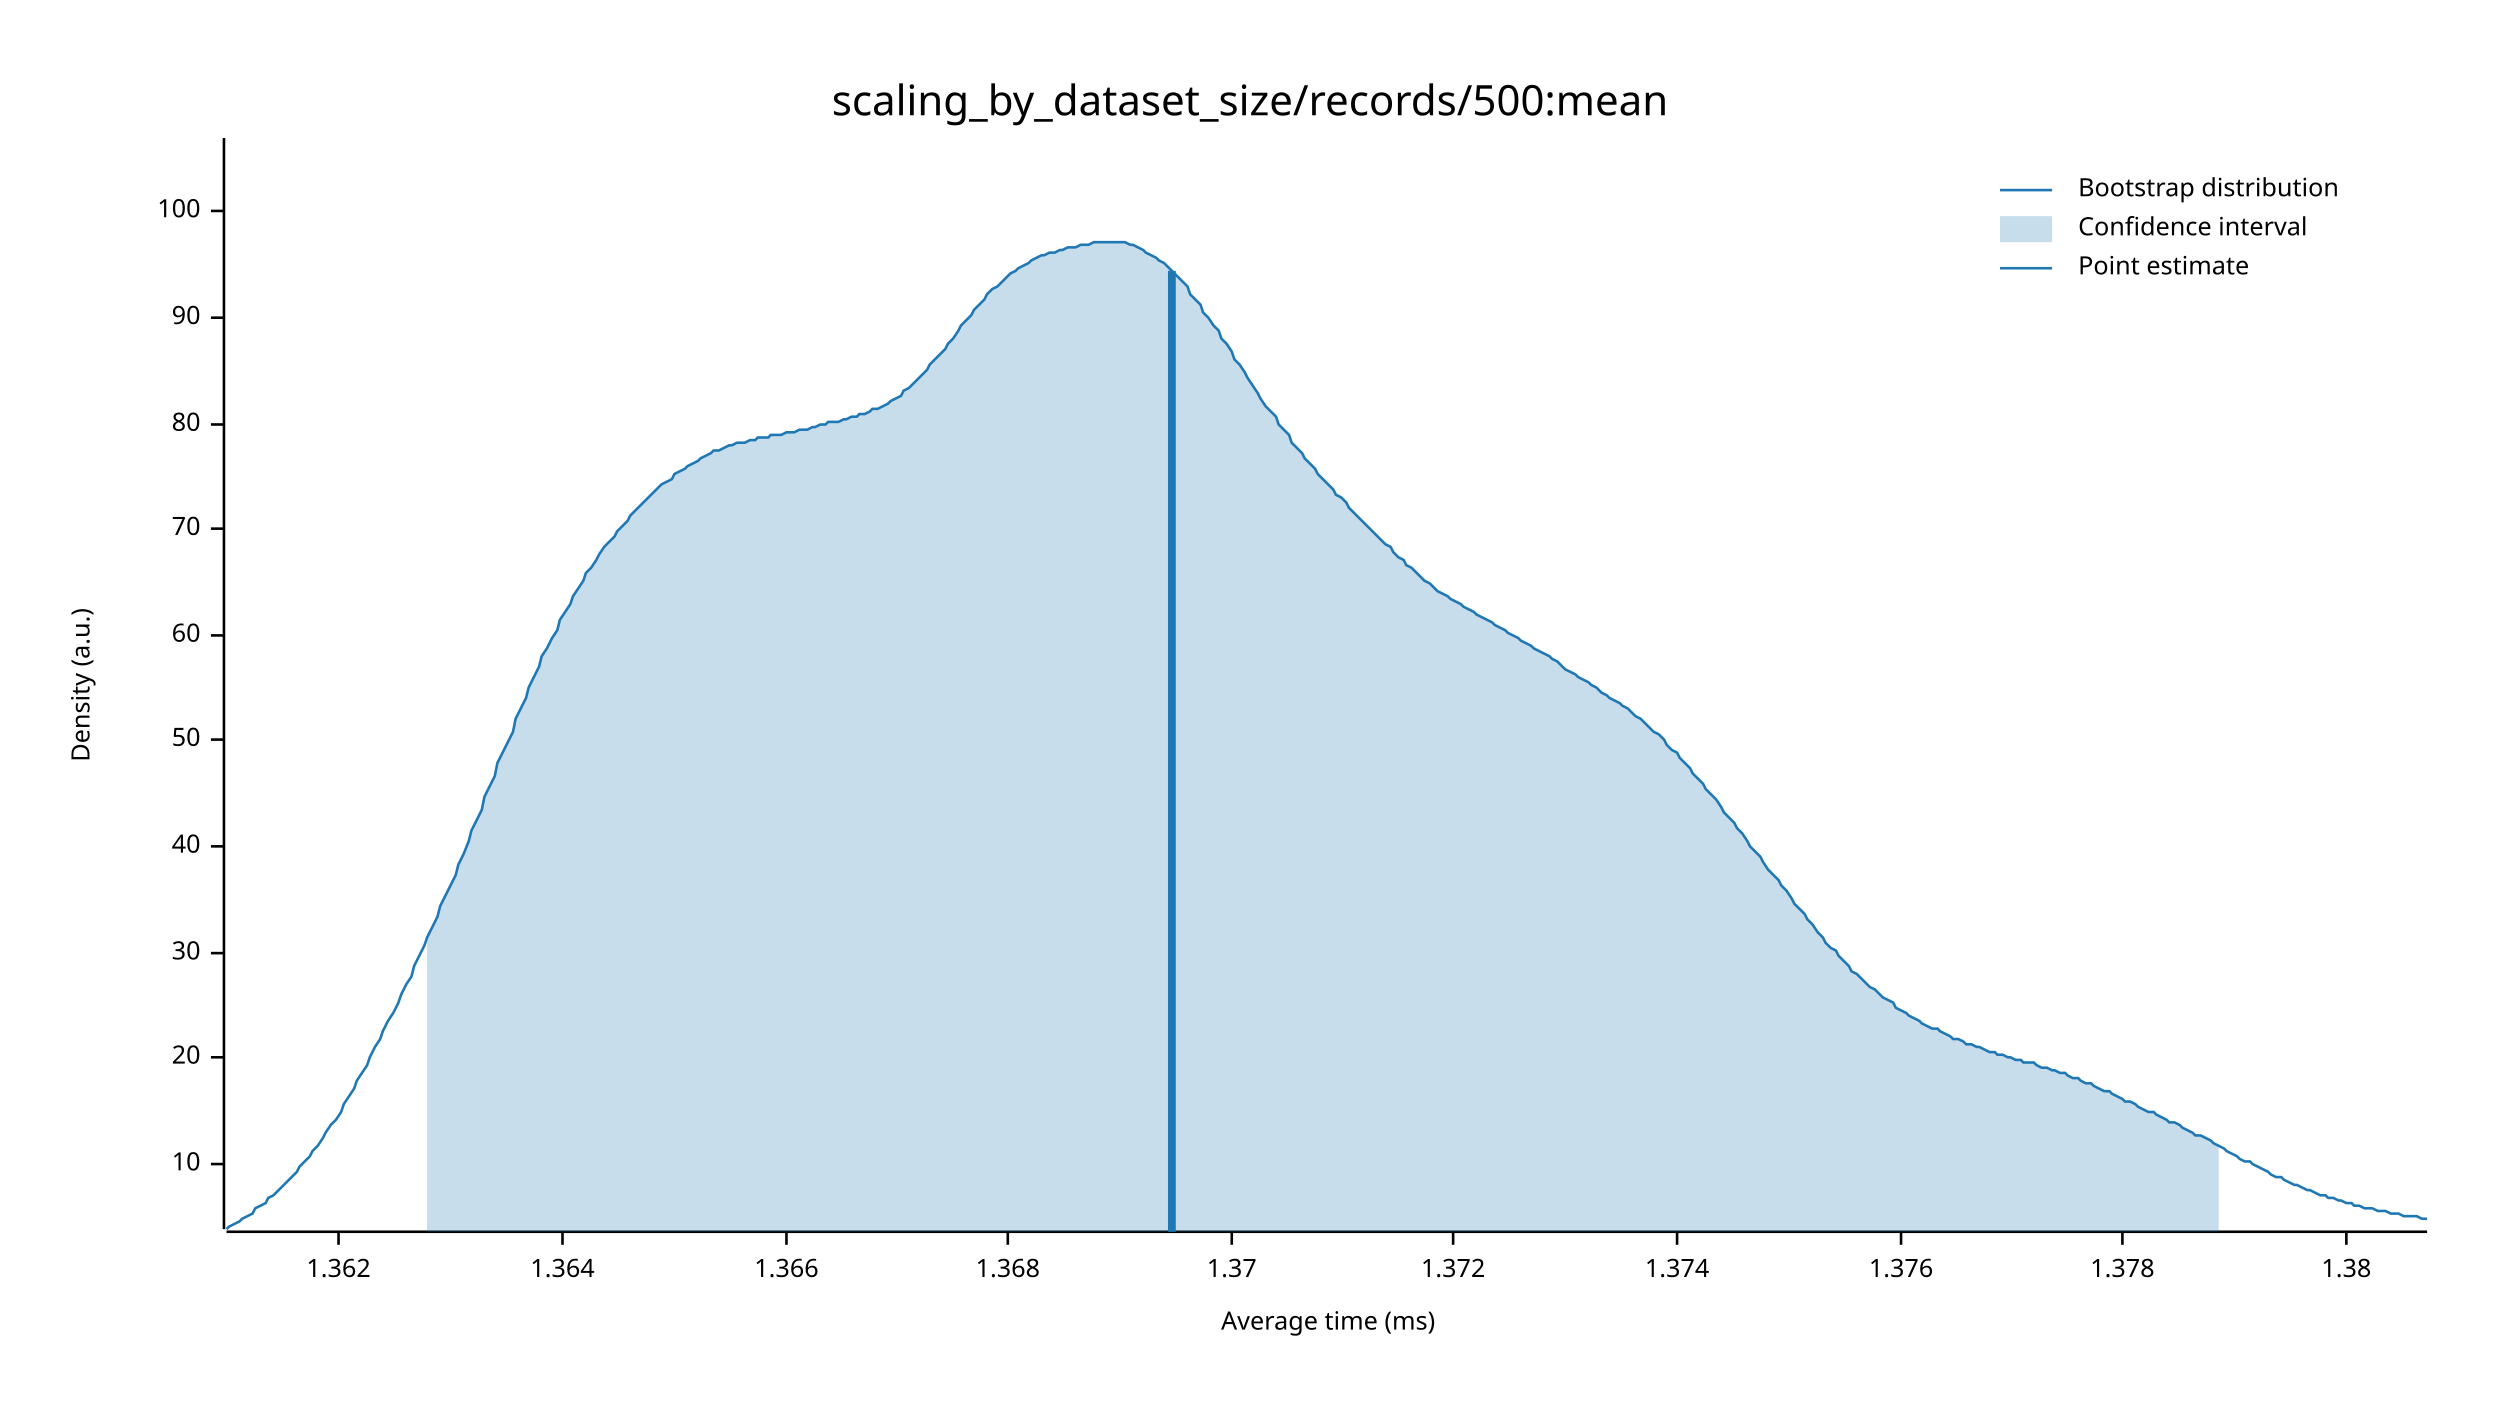
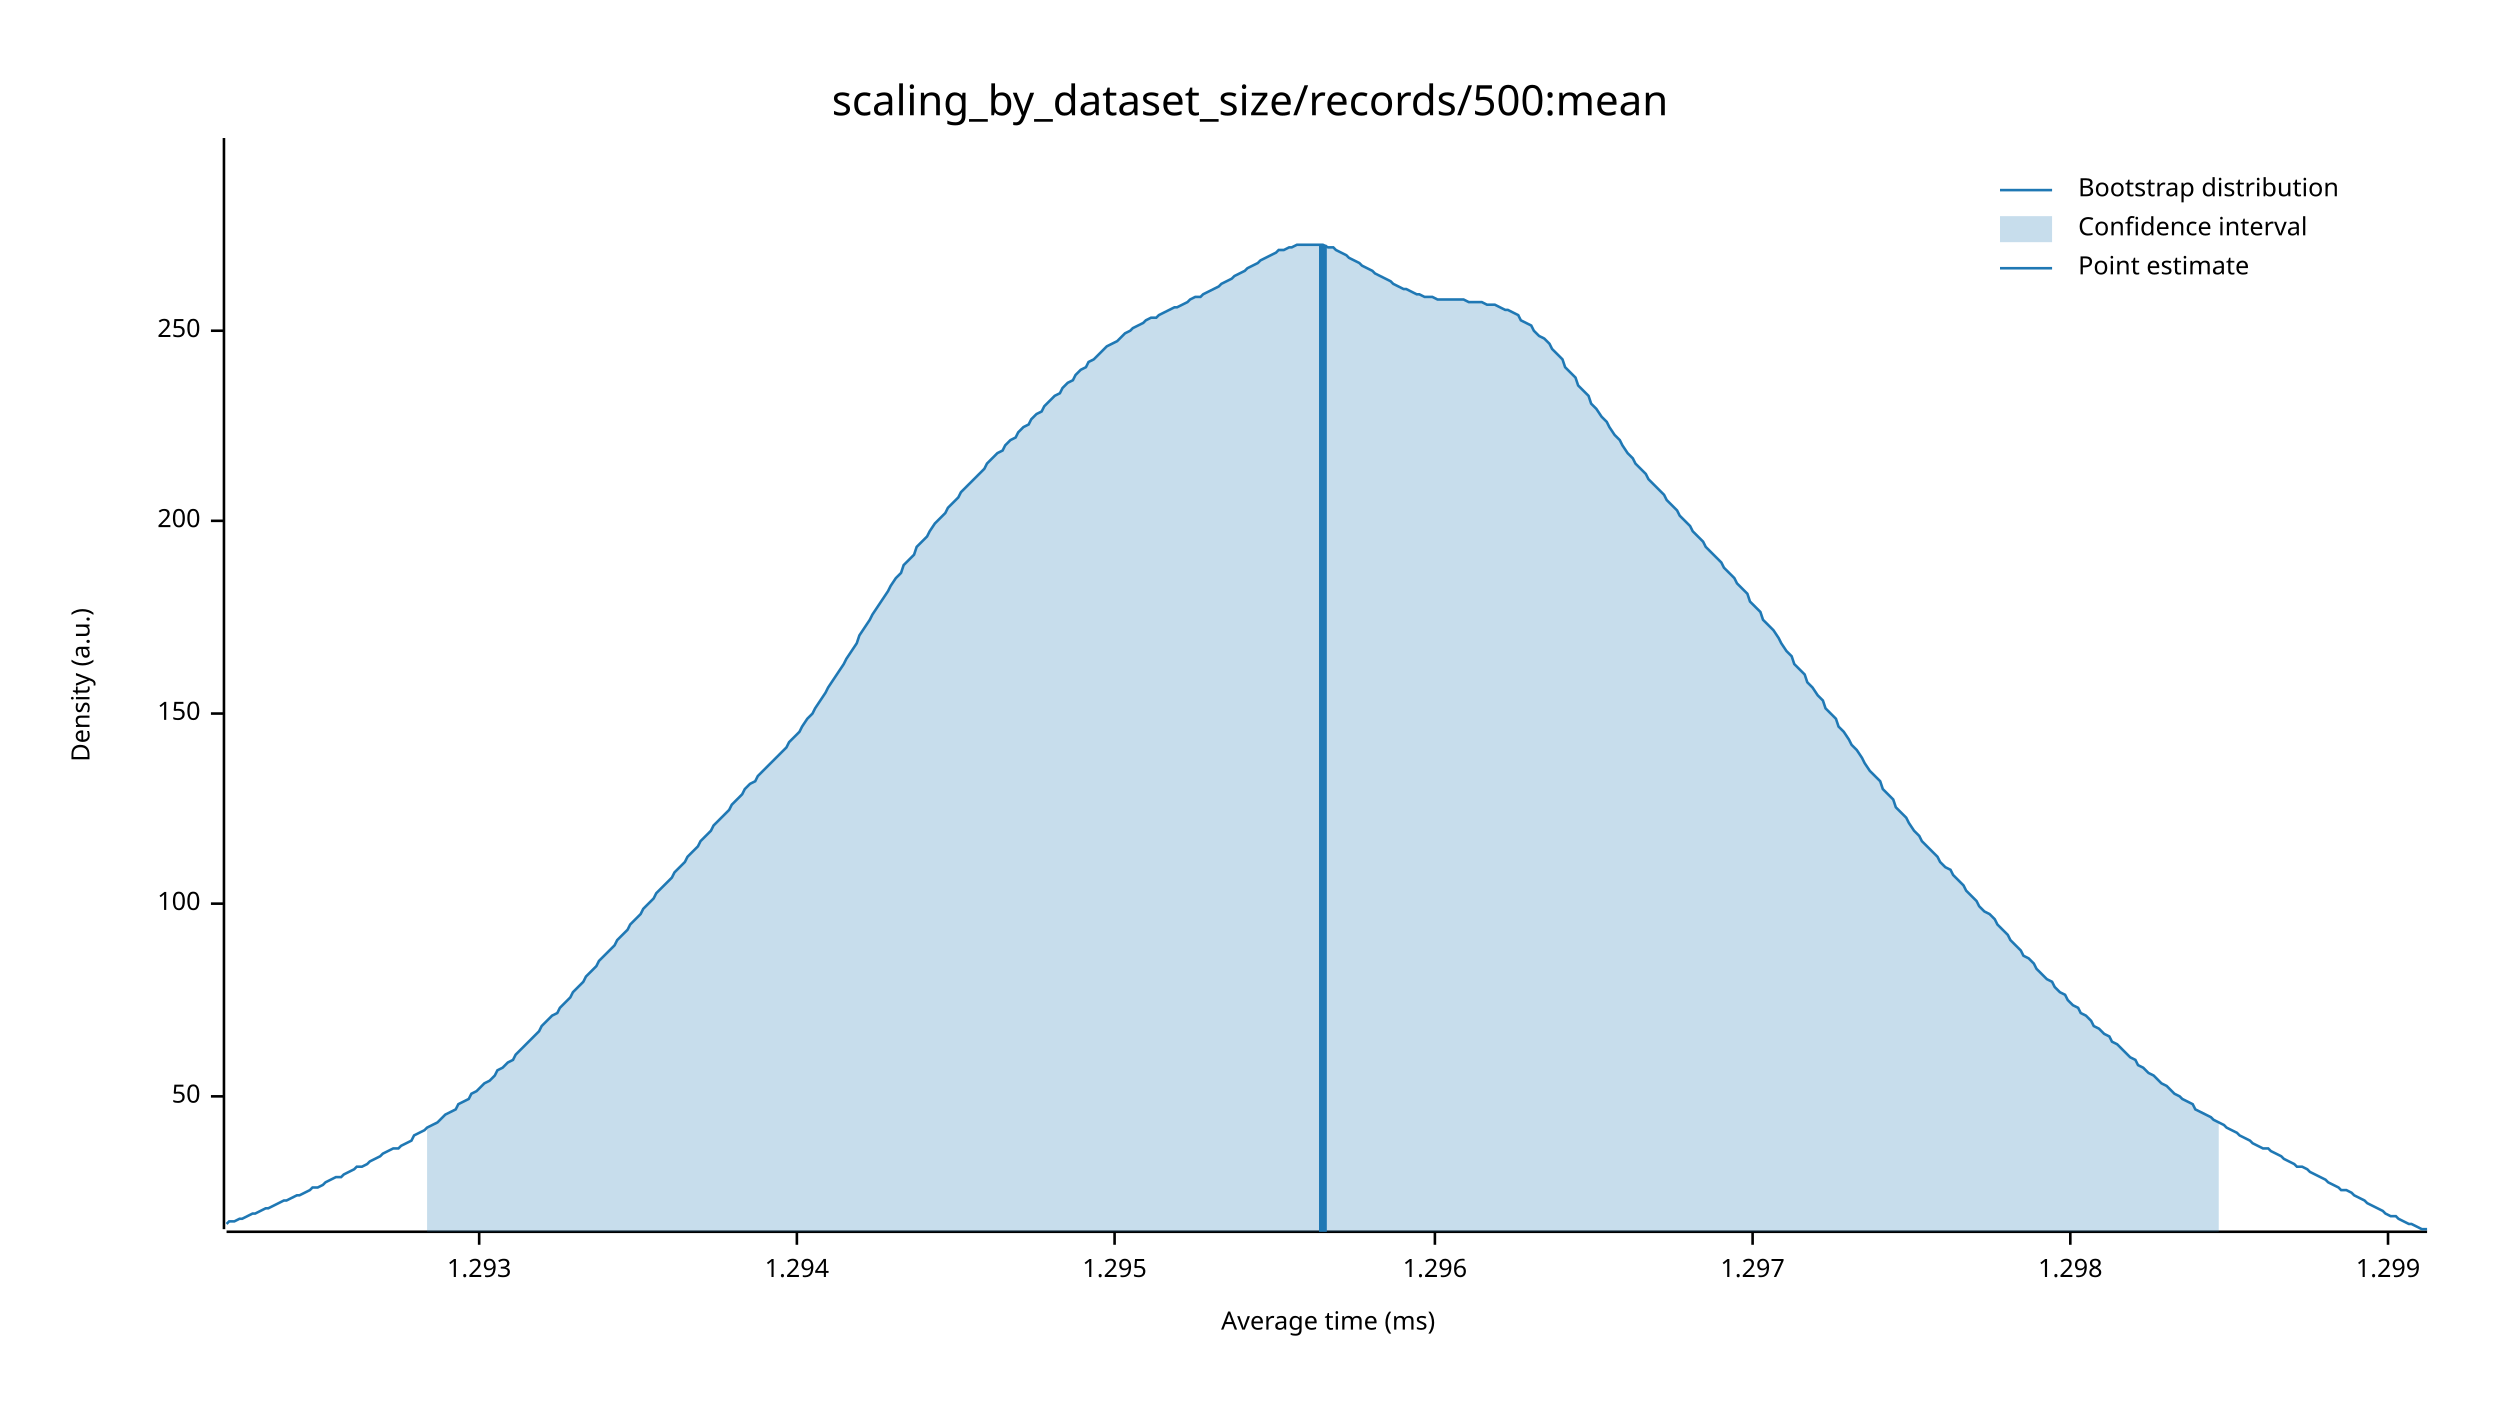
<svg xmlns="http://www.w3.org/2000/svg" width="960" height="540" viewBox="0 0 960 540">
  <text x="480" y="32" dy="0.76em" text-anchor="middle" font-family="sans-serif" font-size="16.129" opacity="1" fill="#000000">
scaling_by_dataset_size/records/500:mean
</text>
  <text x="27" y="263" dy="0.76em" text-anchor="middle" font-family="sans-serif" font-size="9.677" opacity="1" fill="#000000" transform="rotate(270, 27, 263)">
Density (a.u.)
</text>
  <text x="510" y="513" dy="-0.5ex" text-anchor="middle" font-family="sans-serif" font-size="9.677" opacity="1" fill="#000000">
Average time (ms)
</text>
  <polyline fill="none" opacity="1" stroke="#000000" stroke-width="1" points="86,53 86,472 " />
-   <text x="77" y="447" dy="0.5ex" text-anchor="end" font-family="sans-serif" font-size="9.677" opacity="1" fill="#000000">
- 10
- </text>
-   <polyline fill="none" opacity="1" stroke="#000000" stroke-width="1" points="81,447 86,447 " />
-   <text x="77" y="406" dy="0.5ex" text-anchor="end" font-family="sans-serif" font-size="9.677" opacity="1" fill="#000000">
- 20
- </text>
-   <polyline fill="none" opacity="1" stroke="#000000" stroke-width="1" points="81,406 86,406 " />
-   <text x="77" y="366" dy="0.5ex" text-anchor="end" font-family="sans-serif" font-size="9.677" opacity="1" fill="#000000">
- 30
- </text>
-   <polyline fill="none" opacity="1" stroke="#000000" stroke-width="1" points="81,366 86,366 " />
-   <text x="77" y="325" dy="0.5ex" text-anchor="end" font-family="sans-serif" font-size="9.677" opacity="1" fill="#000000">
- 40
- </text>
-   <polyline fill="none" opacity="1" stroke="#000000" stroke-width="1" points="81,325 86,325 " />
-   <text x="77" y="284" dy="0.5ex" text-anchor="end" font-family="sans-serif" font-size="9.677" opacity="1" fill="#000000">
+   <text x="77" y="421" dy="0.5ex" text-anchor="end" font-family="sans-serif" font-size="9.677" opacity="1" fill="#000000">
50
</text>
-   <polyline fill="none" opacity="1" stroke="#000000" stroke-width="1" points="81,284 86,284 " />
-   <text x="77" y="244" dy="0.5ex" text-anchor="end" font-family="sans-serif" font-size="9.677" opacity="1" fill="#000000">
- 60
- </text>
-   <polyline fill="none" opacity="1" stroke="#000000" stroke-width="1" points="81,244 86,244 " />
-   <text x="77" y="203" dy="0.5ex" text-anchor="end" font-family="sans-serif" font-size="9.677" opacity="1" fill="#000000">
- 70
- </text>
-   <polyline fill="none" opacity="1" stroke="#000000" stroke-width="1" points="81,203 86,203 " />
-   <text x="77" y="163" dy="0.5ex" text-anchor="end" font-family="sans-serif" font-size="9.677" opacity="1" fill="#000000">
- 80
- </text>
-   <polyline fill="none" opacity="1" stroke="#000000" stroke-width="1" points="81,163 86,163 " />
-   <text x="77" y="122" dy="0.5ex" text-anchor="end" font-family="sans-serif" font-size="9.677" opacity="1" fill="#000000">
- 90
- </text>
-   <polyline fill="none" opacity="1" stroke="#000000" stroke-width="1" points="81,122 86,122 " />
-   <text x="77" y="81" dy="0.5ex" text-anchor="end" font-family="sans-serif" font-size="9.677" opacity="1" fill="#000000">
+   <polyline fill="none" opacity="1" stroke="#000000" stroke-width="1" points="81,421 86,421 " />
+   <text x="77" y="347" dy="0.5ex" text-anchor="end" font-family="sans-serif" font-size="9.677" opacity="1" fill="#000000">
100
</text>
-   <polyline fill="none" opacity="1" stroke="#000000" stroke-width="1" points="81,81 86,81 " />
+   <polyline fill="none" opacity="1" stroke="#000000" stroke-width="1" points="81,347 86,347 " />
+   <text x="77" y="274" dy="0.5ex" text-anchor="end" font-family="sans-serif" font-size="9.677" opacity="1" fill="#000000">
+ 150
+ </text>
+   <polyline fill="none" opacity="1" stroke="#000000" stroke-width="1" points="81,274 86,274 " />
+   <text x="77" y="200" dy="0.5ex" text-anchor="end" font-family="sans-serif" font-size="9.677" opacity="1" fill="#000000">
+ 200
+ </text>
+   <polyline fill="none" opacity="1" stroke="#000000" stroke-width="1" points="81,200 86,200 " />
+   <text x="77" y="127" dy="0.5ex" text-anchor="end" font-family="sans-serif" font-size="9.677" opacity="1" fill="#000000">
+ 250
+ </text>
+   <polyline fill="none" opacity="1" stroke="#000000" stroke-width="1" points="81,127 86,127 " />
  <polyline fill="none" opacity="1" stroke="#000000" stroke-width="1" points="87,473 932,473 " />
-   <text x="130" y="483" dy="0.76em" text-anchor="middle" font-family="sans-serif" font-size="9.677" opacity="1" fill="#000000">
- 1.362
+   <text x="184" y="483" dy="0.76em" text-anchor="middle" font-family="sans-serif" font-size="9.677" opacity="1" fill="#000000">
+ 1.293
</text>
-   <polyline fill="none" opacity="1" stroke="#000000" stroke-width="1" points="130,473 130,478 " />
-   <text x="216" y="483" dy="0.76em" text-anchor="middle" font-family="sans-serif" font-size="9.677" opacity="1" fill="#000000">
- 1.364
+   <polyline fill="none" opacity="1" stroke="#000000" stroke-width="1" points="184,473 184,478 " />
+   <text x="306" y="483" dy="0.76em" text-anchor="middle" font-family="sans-serif" font-size="9.677" opacity="1" fill="#000000">
+ 1.294
</text>
-   <polyline fill="none" opacity="1" stroke="#000000" stroke-width="1" points="216,473 216,478 " />
-   <text x="302" y="483" dy="0.76em" text-anchor="middle" font-family="sans-serif" font-size="9.677" opacity="1" fill="#000000">
- 1.366
+   <polyline fill="none" opacity="1" stroke="#000000" stroke-width="1" points="306,473 306,478 " />
+   <text x="428" y="483" dy="0.76em" text-anchor="middle" font-family="sans-serif" font-size="9.677" opacity="1" fill="#000000">
+ 1.295
</text>
-   <polyline fill="none" opacity="1" stroke="#000000" stroke-width="1" points="302,473 302,478 " />
-   <text x="387" y="483" dy="0.76em" text-anchor="middle" font-family="sans-serif" font-size="9.677" opacity="1" fill="#000000">
- 1.368
+   <polyline fill="none" opacity="1" stroke="#000000" stroke-width="1" points="428,473 428,478 " />
+   <text x="551" y="483" dy="0.76em" text-anchor="middle" font-family="sans-serif" font-size="9.677" opacity="1" fill="#000000">
+ 1.296
</text>
-   <polyline fill="none" opacity="1" stroke="#000000" stroke-width="1" points="387,473 387,478 " />
-   <text x="473" y="483" dy="0.76em" text-anchor="middle" font-family="sans-serif" font-size="9.677" opacity="1" fill="#000000">
- 1.37
+   <polyline fill="none" opacity="1" stroke="#000000" stroke-width="1" points="551,473 551,478 " />
+   <text x="673" y="483" dy="0.76em" text-anchor="middle" font-family="sans-serif" font-size="9.677" opacity="1" fill="#000000">
+ 1.297
</text>
-   <polyline fill="none" opacity="1" stroke="#000000" stroke-width="1" points="473,473 473,478 " />
-   <text x="558" y="483" dy="0.76em" text-anchor="middle" font-family="sans-serif" font-size="9.677" opacity="1" fill="#000000">
- 1.372
+   <polyline fill="none" opacity="1" stroke="#000000" stroke-width="1" points="673,473 673,478 " />
+   <text x="795" y="483" dy="0.76em" text-anchor="middle" font-family="sans-serif" font-size="9.677" opacity="1" fill="#000000">
+ 1.298
</text>
-   <polyline fill="none" opacity="1" stroke="#000000" stroke-width="1" points="558,473 558,478 " />
-   <text x="644" y="483" dy="0.76em" text-anchor="middle" font-family="sans-serif" font-size="9.677" opacity="1" fill="#000000">
- 1.374
+   <polyline fill="none" opacity="1" stroke="#000000" stroke-width="1" points="795,473 795,478 " />
+   <text x="917" y="483" dy="0.76em" text-anchor="middle" font-family="sans-serif" font-size="9.677" opacity="1" fill="#000000">
+ 1.299
</text>
-   <polyline fill="none" opacity="1" stroke="#000000" stroke-width="1" points="644,473 644,478 " />
-   <text x="730" y="483" dy="0.76em" text-anchor="middle" font-family="sans-serif" font-size="9.677" opacity="1" fill="#000000">
- 1.376
- </text>
-   <polyline fill="none" opacity="1" stroke="#000000" stroke-width="1" points="730,473 730,478 " />
-   <text x="815" y="483" dy="0.76em" text-anchor="middle" font-family="sans-serif" font-size="9.677" opacity="1" fill="#000000">
- 1.378
- </text>
-   <polyline fill="none" opacity="1" stroke="#000000" stroke-width="1" points="815,473 815,478 " />
-   <text x="901" y="483" dy="0.76em" text-anchor="middle" font-family="sans-serif" font-size="9.677" opacity="1" fill="#000000">
- 1.38
- </text>
-   <polyline fill="none" opacity="1" stroke="#000000" stroke-width="1" points="901,473 901,478 " />
-   <polyline fill="none" opacity="1" stroke="#1F78B4" stroke-width="1" points="87,472 88,471 90,470 92,469 93,468 95,467 97,466 98,464 100,463 102,462 103,460 105,459 107,457 109,455 110,454 112,452 114,450 115,448 117,446 119,444 120,442 122,440 124,437 125,435 127,432 129,430 131,427 132,424 134,421 136,418 137,415 139,412 141,409 142,406 144,402 146,399 147,396 149,392 151,389 153,385 154,382 156,378 158,375 159,371 161,367 163,363 164,360 166,356 168,352 169,348 171,344 173,340 175,336 176,332 178,328 180,323 181,319 183,315 185,311 186,306 188,302 190,298 191,293 193,289 195,285 197,281 198,276 200,272 202,268 203,264 205,260 207,256 208,252 210,249 212,245 214,242 215,238 217,235 219,232 220,229 222,226 224,223 225,220 227,218 229,215 230,213 232,210 234,208 236,206 237,204 239,202 241,200 242,198 244,196 246,194 247,193 249,191 251,189 252,188 254,186 256,185 258,184 259,182 261,181 263,180 264,179 266,178 268,177 269,176 271,175 273,174 274,173 276,173 278,172 280,171 281,171 283,170 285,170 286,170 288,169 290,169 291,168 293,168 295,168 296,167 298,167 300,167 302,166 303,166 305,166 307,165 308,165 310,165 312,164 313,164 315,163 317,163 318,162 320,162 322,162 324,161 325,161 327,160 329,160 330,159 332,159 334,158 335,157 337,157 339,156 341,155 342,154 344,153 346,152 347,150 349,149 351,147 352,146 354,144 356,142 357,140 359,138 361,136 363,134 364,132 366,130 368,127 369,125 371,123 373,121 374,119 376,117 378,115 379,113 381,111 383,110 385,108 386,107 388,105 390,104 391,103 393,102 395,101 396,100 398,99 400,98 401,98 403,97 405,97 407,96 408,96 410,95 412,95 413,95 415,94 417,94 418,94 420,93 422,93 423,93 425,93 427,93 429,93 430,93 432,93 434,94 435,94 437,95 439,96 440,97 442,98 444,99 445,100 447,101 449,103 451,105 452,106 454,108 456,110 457,113 459,115 461,117 462,120 464,122 466,125 468,127 469,130 471,132 473,135 474,138 476,140 478,143 479,145 481,148 483,151 484,153 486,156 488,158 490,160 491,163 493,165 495,167 496,170 498,172 500,174 501,176 503,178 505,180 506,182 508,184 510,186 512,188 513,190 515,191 517,193 518,195 520,197 522,199 523,200 525,202 527,204 528,205 530,207 532,209 534,210 535,212 537,214 539,215 540,217 542,218 544,220 545,221 547,223 549,224 550,225 552,227 554,228 556,229 557,230 559,231 561,232 562,233 564,234 566,235 567,236 569,237 571,238 573,239 574,240 576,241 578,242 579,243 581,244 583,245 584,246 586,247 588,248 589,249 591,250 593,251 595,252 596,253 598,254 600,256 601,257 603,258 605,259 606,260 608,261 610,262 611,263 613,264 615,266 617,267 618,268 620,269 622,270 623,271 625,272 627,274 628,275 630,276 632,278 633,279 635,281 637,282 639,284 640,286 642,288 644,289 645,291 647,293 649,295 650,297 652,299 654,301 655,303 657,305 659,307 661,310 662,312 664,314 666,316 667,318 669,320 671,323 672,325 674,327 676,329 677,331 679,334 681,336 683,338 684,340 686,342 688,345 689,347 691,349 693,351 694,353 696,355 698,358 700,360 701,362 703,364 705,365 706,367 708,369 710,371 711,373 713,374 715,376 716,377 718,379 720,380 722,382 723,383 725,384 727,385 728,387 730,388 732,389 733,390 735,391 737,392 738,393 740,394 742,395 744,395 745,396 747,397 749,398 750,399 752,399 754,400 755,401 757,401 759,402 760,402 762,403 764,404 766,404 767,405 769,405 771,406 772,406 774,407 776,407 777,408 779,408 781,408 782,409 784,410 786,410 788,411 789,411 791,412 793,412 794,413 796,414 798,414 799,415 801,416 803,416 804,417 806,418 808,419 810,419 811,420 813,421 815,422 816,423 818,423 820,424 821,425 823,426 825,427 827,427 828,428 830,429 832,430 833,431 835,431 837,432 838,433 840,434 842,435 843,436 845,436 847,437 849,438 850,439 852,440 854,441 855,442 857,443 859,444 860,445 862,446 864,446 865,447 867,448 869,449 871,450 872,451 874,452 876,452 877,453 879,454 881,455 882,455 884,456 886,457 887,457 889,458 891,459 893,459 894,460 896,460 898,461 899,461 901,462 903,462 904,463 906,463 908,464 909,464 911,464 913,465 915,465 916,465 918,466 920,466 921,466 923,467 925,467 926,467 928,467 930,468 932,468 " />
-   <polygon opacity="0.25" fill="#1F78B4" points="164,360 166,356 168,352 169,348 171,344 173,340 175,336 176,332 178,328 180,323 181,319 183,315 185,311 186,306 188,302 190,298 191,293 193,289 195,285 197,281 198,276 200,272 202,268 203,264 205,260 207,256 208,252 210,249 212,245 214,242 215,238 217,235 219,232 220,229 222,226 224,223 225,220 227,218 229,215 230,213 232,210 234,208 236,206 237,204 239,202 241,200 242,198 244,196 246,194 247,193 249,191 251,189 252,188 254,186 256,185 258,184 259,182 261,181 263,180 264,179 266,178 268,177 269,176 271,175 273,174 274,173 276,173 278,172 280,171 281,171 283,170 285,170 286,170 288,169 290,169 291,168 293,168 295,168 296,167 298,167 300,167 302,166 303,166 305,166 307,165 308,165 310,165 312,164 313,164 315,163 317,163 318,162 320,162 322,162 324,161 325,161 327,160 329,160 330,159 332,159 334,158 335,157 337,157 339,156 341,155 342,154 344,153 346,152 347,150 349,149 351,147 352,146 354,144 356,142 357,140 359,138 361,136 363,134 364,132 366,130 368,127 369,125 371,123 373,121 374,119 376,117 378,115 379,113 381,111 383,110 385,108 386,107 388,105 390,104 391,103 393,102 395,101 396,100 398,99 400,98 401,98 403,97 405,97 407,96 408,96 410,95 412,95 413,95 415,94 417,94 418,94 420,93 422,93 423,93 425,93 427,93 429,93 430,93 432,93 434,94 435,94 437,95 439,96 440,97 442,98 444,99 445,100 447,101 449,103 451,105 452,106 454,108 456,110 457,113 459,115 461,117 462,120 464,122 466,125 468,127 469,130 471,132 473,135 474,138 476,140 478,143 479,145 481,148 483,151 484,153 486,156 488,158 490,160 491,163 493,165 495,167 496,170 498,172 500,174 501,176 503,178 505,180 506,182 508,184 510,186 512,188 513,190 515,191 517,193 518,195 520,197 522,199 523,200 525,202 527,204 528,205 530,207 532,209 534,210 535,212 537,214 539,215 540,217 542,218 544,220 545,221 547,223 549,224 550,225 552,227 554,228 556,229 557,230 559,231 561,232 562,233 564,234 566,235 567,236 569,237 571,238 573,239 574,240 576,241 578,242 579,243 581,244 583,245 584,246 586,247 588,248 589,249 591,250 593,251 595,252 596,253 598,254 600,256 601,257 603,258 605,259 606,260 608,261 610,262 611,263 613,264 615,266 617,267 618,268 620,269 622,270 623,271 625,272 627,274 628,275 630,276 632,278 633,279 635,281 637,282 639,284 640,286 642,288 644,289 645,291 647,293 649,295 650,297 652,299 654,301 655,303 657,305 659,307 661,310 662,312 664,314 666,316 667,318 669,320 671,323 672,325 674,327 676,329 677,331 679,334 681,336 683,338 684,340 686,342 688,345 689,347 691,349 693,351 694,353 696,355 698,358 700,360 701,362 703,364 705,365 706,367 708,369 710,371 711,373 713,374 715,376 716,377 718,379 720,380 722,382 723,383 725,384 727,385 728,387 730,388 732,389 733,390 735,391 737,392 738,393 740,394 742,395 744,395 745,396 747,397 749,398 750,399 752,399 754,400 755,401 757,401 759,402 760,402 762,403 764,404 766,404 767,405 769,405 771,406 772,406 774,407 776,407 777,408 779,408 781,408 782,409 784,410 786,410 788,411 789,411 791,412 793,412 794,413 796,414 798,414 799,415 801,416 803,416 804,417 806,418 808,419 810,419 811,420 813,421 815,422 816,423 818,423 820,424 821,425 823,426 825,427 827,427 828,428 830,429 832,430 833,431 835,431 837,432 838,433 840,434 842,435 843,436 845,436 847,437 849,438 850,439 852,440 852,473 164,473 " />
-   <polyline fill="none" opacity="1" stroke="#1F78B4" stroke-width="3" points="450,473 450,104 " />
+   <polyline fill="none" opacity="1" stroke="#000000" stroke-width="1" points="917,473 917,478 " />
+   <polyline fill="none" opacity="1" stroke="#1F78B4" stroke-width="1" points="87,470 88,469 90,469 92,468 93,468 95,467 97,466 98,466 100,465 102,464 103,464 105,463 107,462 109,461 110,461 112,460 114,459 115,459 117,458 119,457 120,456 122,456 124,455 125,454 127,453 129,452 131,452 132,451 134,450 136,449 137,448 139,448 141,447 142,446 144,445 146,444 147,443 149,442 151,441 153,441 154,440 156,439 158,438 159,436 161,435 163,434 164,433 166,432 168,431 169,430 171,428 173,427 175,426 176,424 178,423 180,422 181,420 183,419 185,417 186,416 188,415 190,413 191,411 193,410 195,408 197,407 198,405 200,403 202,401 203,400 205,398 207,396 208,394 210,392 212,390 214,389 215,387 217,385 219,383 220,381 222,379 224,377 225,375 227,373 229,371 230,369 232,367 234,365 236,363 237,361 239,359 241,357 242,355 244,353 246,351 247,349 249,347 251,345 252,343 254,341 256,339 258,337 259,335 261,333 263,331 264,329 266,327 268,325 269,323 271,321 273,319 274,317 276,315 278,313 280,311 281,309 283,307 285,305 286,303 288,301 290,300 291,298 293,296 295,294 296,293 298,291 300,289 302,287 303,285 305,283 307,281 308,279 310,276 312,274 313,272 315,269 317,266 318,264 320,261 322,258 324,255 325,253 327,250 329,247 330,244 332,241 334,238 335,236 337,233 339,230 341,227 342,225 344,222 346,220 347,217 349,215 351,213 352,210 354,208 356,206 357,204 359,201 361,199 363,197 364,195 366,193 368,191 369,189 371,187 373,185 374,184 376,182 378,180 379,178 381,176 383,174 385,173 386,171 388,169 390,168 391,166 393,164 395,163 396,161 398,159 400,158 401,156 403,154 405,152 407,151 408,149 410,147 412,146 413,144 415,142 417,141 418,139 420,138 422,136 423,135 425,133 427,132 429,131 430,130 432,128 434,127 435,126 437,125 439,124 440,123 442,122 444,122 445,121 447,120 449,119 451,118 452,118 454,117 456,116 457,115 459,114 461,114 462,113 464,112 466,111 468,110 469,109 471,108 473,107 474,106 476,105 478,104 479,103 481,102 483,101 484,100 486,99 488,98 490,97 491,96 493,96 495,95 496,95 498,94 500,94 501,94 503,94 505,94 506,94 508,94 510,95 512,95 513,96 515,97 517,98 518,99 520,100 522,101 523,102 525,103 527,104 528,105 530,106 532,107 534,108 535,109 537,110 539,111 540,111 542,112 544,113 545,113 547,114 549,114 550,114 552,115 554,115 556,115 557,115 559,115 561,115 562,115 564,116 566,116 567,116 569,116 571,117 573,117 574,117 576,118 578,119 579,119 581,120 583,121 584,123 586,124 588,125 589,127 591,129 593,130 595,132 596,134 598,136 600,138 601,141 603,143 605,145 606,148 608,150 610,152 611,155 613,157 615,160 617,162 618,164 620,167 622,169 623,171 625,174 627,176 628,178 630,180 632,182 633,184 635,186 637,188 639,190 640,192 642,194 644,196 645,198 647,200 649,202 650,204 652,206 654,208 655,210 657,212 659,214 661,216 662,218 664,220 666,222 667,224 669,226 671,228 672,231 674,233 676,235 677,238 679,240 681,242 683,245 684,247 686,250 688,252 689,255 691,257 693,259 694,262 696,264 698,267 700,269 701,272 703,274 705,276 706,279 708,281 710,284 711,286 713,288 715,291 716,293 718,296 720,298 722,300 723,303 725,305 727,307 728,310 730,312 732,314 733,316 735,319 737,321 738,323 740,325 742,327 744,329 745,331 747,333 749,334 750,336 752,338 754,340 755,342 757,344 759,346 760,348 762,350 764,351 766,353 767,355 769,357 771,359 772,361 774,363 776,365 777,367 779,368 781,370 782,372 784,374 786,376 788,377 789,379 791,381 793,382 794,384 796,386 798,387 799,389 801,390 803,392 804,394 806,395 808,397 810,398 811,400 813,401 815,403 816,404 818,406 820,407 821,409 823,410 825,412 827,413 828,414 830,416 832,417 833,418 835,420 837,421 838,422 840,423 842,424 843,426 845,427 847,428 849,429 850,430 852,431 854,432 855,433 857,434 859,435 860,436 862,437 864,438 865,439 867,440 869,441 871,441 872,442 874,443 876,444 877,445 879,446 881,447 882,448 884,448 886,449 887,450 889,451 891,452 893,453 894,454 896,455 898,456 899,457 901,457 903,458 904,459 906,460 908,461 909,462 911,463 913,464 915,465 916,466 918,467 920,467 921,468 923,469 925,470 926,470 928,471 930,472 932,472 " />
+   <polygon opacity="0.25" fill="#1F78B4" points="164,433 166,432 168,431 169,430 171,428 173,427 175,426 176,424 178,423 180,422 181,420 183,419 185,417 186,416 188,415 190,413 191,411 193,410 195,408 197,407 198,405 200,403 202,401 203,400 205,398 207,396 208,394 210,392 212,390 214,389 215,387 217,385 219,383 220,381 222,379 224,377 225,375 227,373 229,371 230,369 232,367 234,365 236,363 237,361 239,359 241,357 242,355 244,353 246,351 247,349 249,347 251,345 252,343 254,341 256,339 258,337 259,335 261,333 263,331 264,329 266,327 268,325 269,323 271,321 273,319 274,317 276,315 278,313 280,311 281,309 283,307 285,305 286,303 288,301 290,300 291,298 293,296 295,294 296,293 298,291 300,289 302,287 303,285 305,283 307,281 308,279 310,276 312,274 313,272 315,269 317,266 318,264 320,261 322,258 324,255 325,253 327,250 329,247 330,244 332,241 334,238 335,236 337,233 339,230 341,227 342,225 344,222 346,220 347,217 349,215 351,213 352,210 354,208 356,206 357,204 359,201 361,199 363,197 364,195 366,193 368,191 369,189 371,187 373,185 374,184 376,182 378,180 379,178 381,176 383,174 385,173 386,171 388,169 390,168 391,166 393,164 395,163 396,161 398,159 400,158 401,156 403,154 405,152 407,151 408,149 410,147 412,146 413,144 415,142 417,141 418,139 420,138 422,136 423,135 425,133 427,132 429,131 430,130 432,128 434,127 435,126 437,125 439,124 440,123 442,122 444,122 445,121 447,120 449,119 451,118 452,118 454,117 456,116 457,115 459,114 461,114 462,113 464,112 466,111 468,110 469,109 471,108 473,107 474,106 476,105 478,104 479,103 481,102 483,101 484,100 486,99 488,98 490,97 491,96 493,96 495,95 496,95 498,94 500,94 501,94 503,94 505,94 506,94 508,94 510,95 512,95 513,96 515,97 517,98 518,99 520,100 522,101 523,102 525,103 527,104 528,105 530,106 532,107 534,108 535,109 537,110 539,111 540,111 542,112 544,113 545,113 547,114 549,114 550,114 552,115 554,115 556,115 557,115 559,115 561,115 562,115 564,116 566,116 567,116 569,116 571,117 573,117 574,117 576,118 578,119 579,119 581,120 583,121 584,123 586,124 588,125 589,127 591,129 593,130 595,132 596,134 598,136 600,138 601,141 603,143 605,145 606,148 608,150 610,152 611,155 613,157 615,160 617,162 618,164 620,167 622,169 623,171 625,174 627,176 628,178 630,180 632,182 633,184 635,186 637,188 639,190 640,192 642,194 644,196 645,198 647,200 649,202 650,204 652,206 654,208 655,210 657,212 659,214 661,216 662,218 664,220 666,222 667,224 669,226 671,228 672,231 674,233 676,235 677,238 679,240 681,242 683,245 684,247 686,250 688,252 689,255 691,257 693,259 694,262 696,264 698,267 700,269 701,272 703,274 705,276 706,279 708,281 710,284 711,286 713,288 715,291 716,293 718,296 720,298 722,300 723,303 725,305 727,307 728,310 730,312 732,314 733,316 735,319 737,321 738,323 740,325 742,327 744,329 745,331 747,333 749,334 750,336 752,338 754,340 755,342 757,344 759,346 760,348 762,350 764,351 766,353 767,355 769,357 771,359 772,361 774,363 776,365 777,367 779,368 781,370 782,372 784,374 786,376 788,377 789,379 791,381 793,382 794,384 796,386 798,387 799,389 801,390 803,392 804,394 806,395 808,397 810,398 811,400 813,401 815,403 816,404 818,406 820,407 821,409 823,410 825,412 827,413 828,414 830,416 832,417 833,418 835,420 837,421 838,422 840,423 842,424 843,426 845,427 847,428 849,429 850,430 852,431 852,473 164,473 " />
+   <polyline fill="none" opacity="1" stroke="#1F78B4" stroke-width="3" points="508,473 508,94 " />
  <text x="798" y="68" dy="0.76em" text-anchor="start" font-family="sans-serif" font-size="9.677" opacity="1" fill="#000000">
Bootstrap distribution
</text>
  <text x="798" y="83" dy="0.76em" text-anchor="start" font-family="sans-serif" font-size="9.677" opacity="1" fill="#000000">
Confidence interval
</text>
  <text x="798" y="98" dy="0.76em" text-anchor="start" font-family="sans-serif" font-size="9.677" opacity="1" fill="#000000">
Point estimate
</text>
  <polyline fill="none" opacity="1" stroke="#1F78B4" stroke-width="1" points="768,73 788,73 " />
  <rect x="768" y="83" width="20" height="10" opacity="0.25" fill="#1F78B4" stroke="none" />
  <polyline fill="none" opacity="1" stroke="#1F78B4" stroke-width="1" points="768,103 788,103 " />
</svg>
